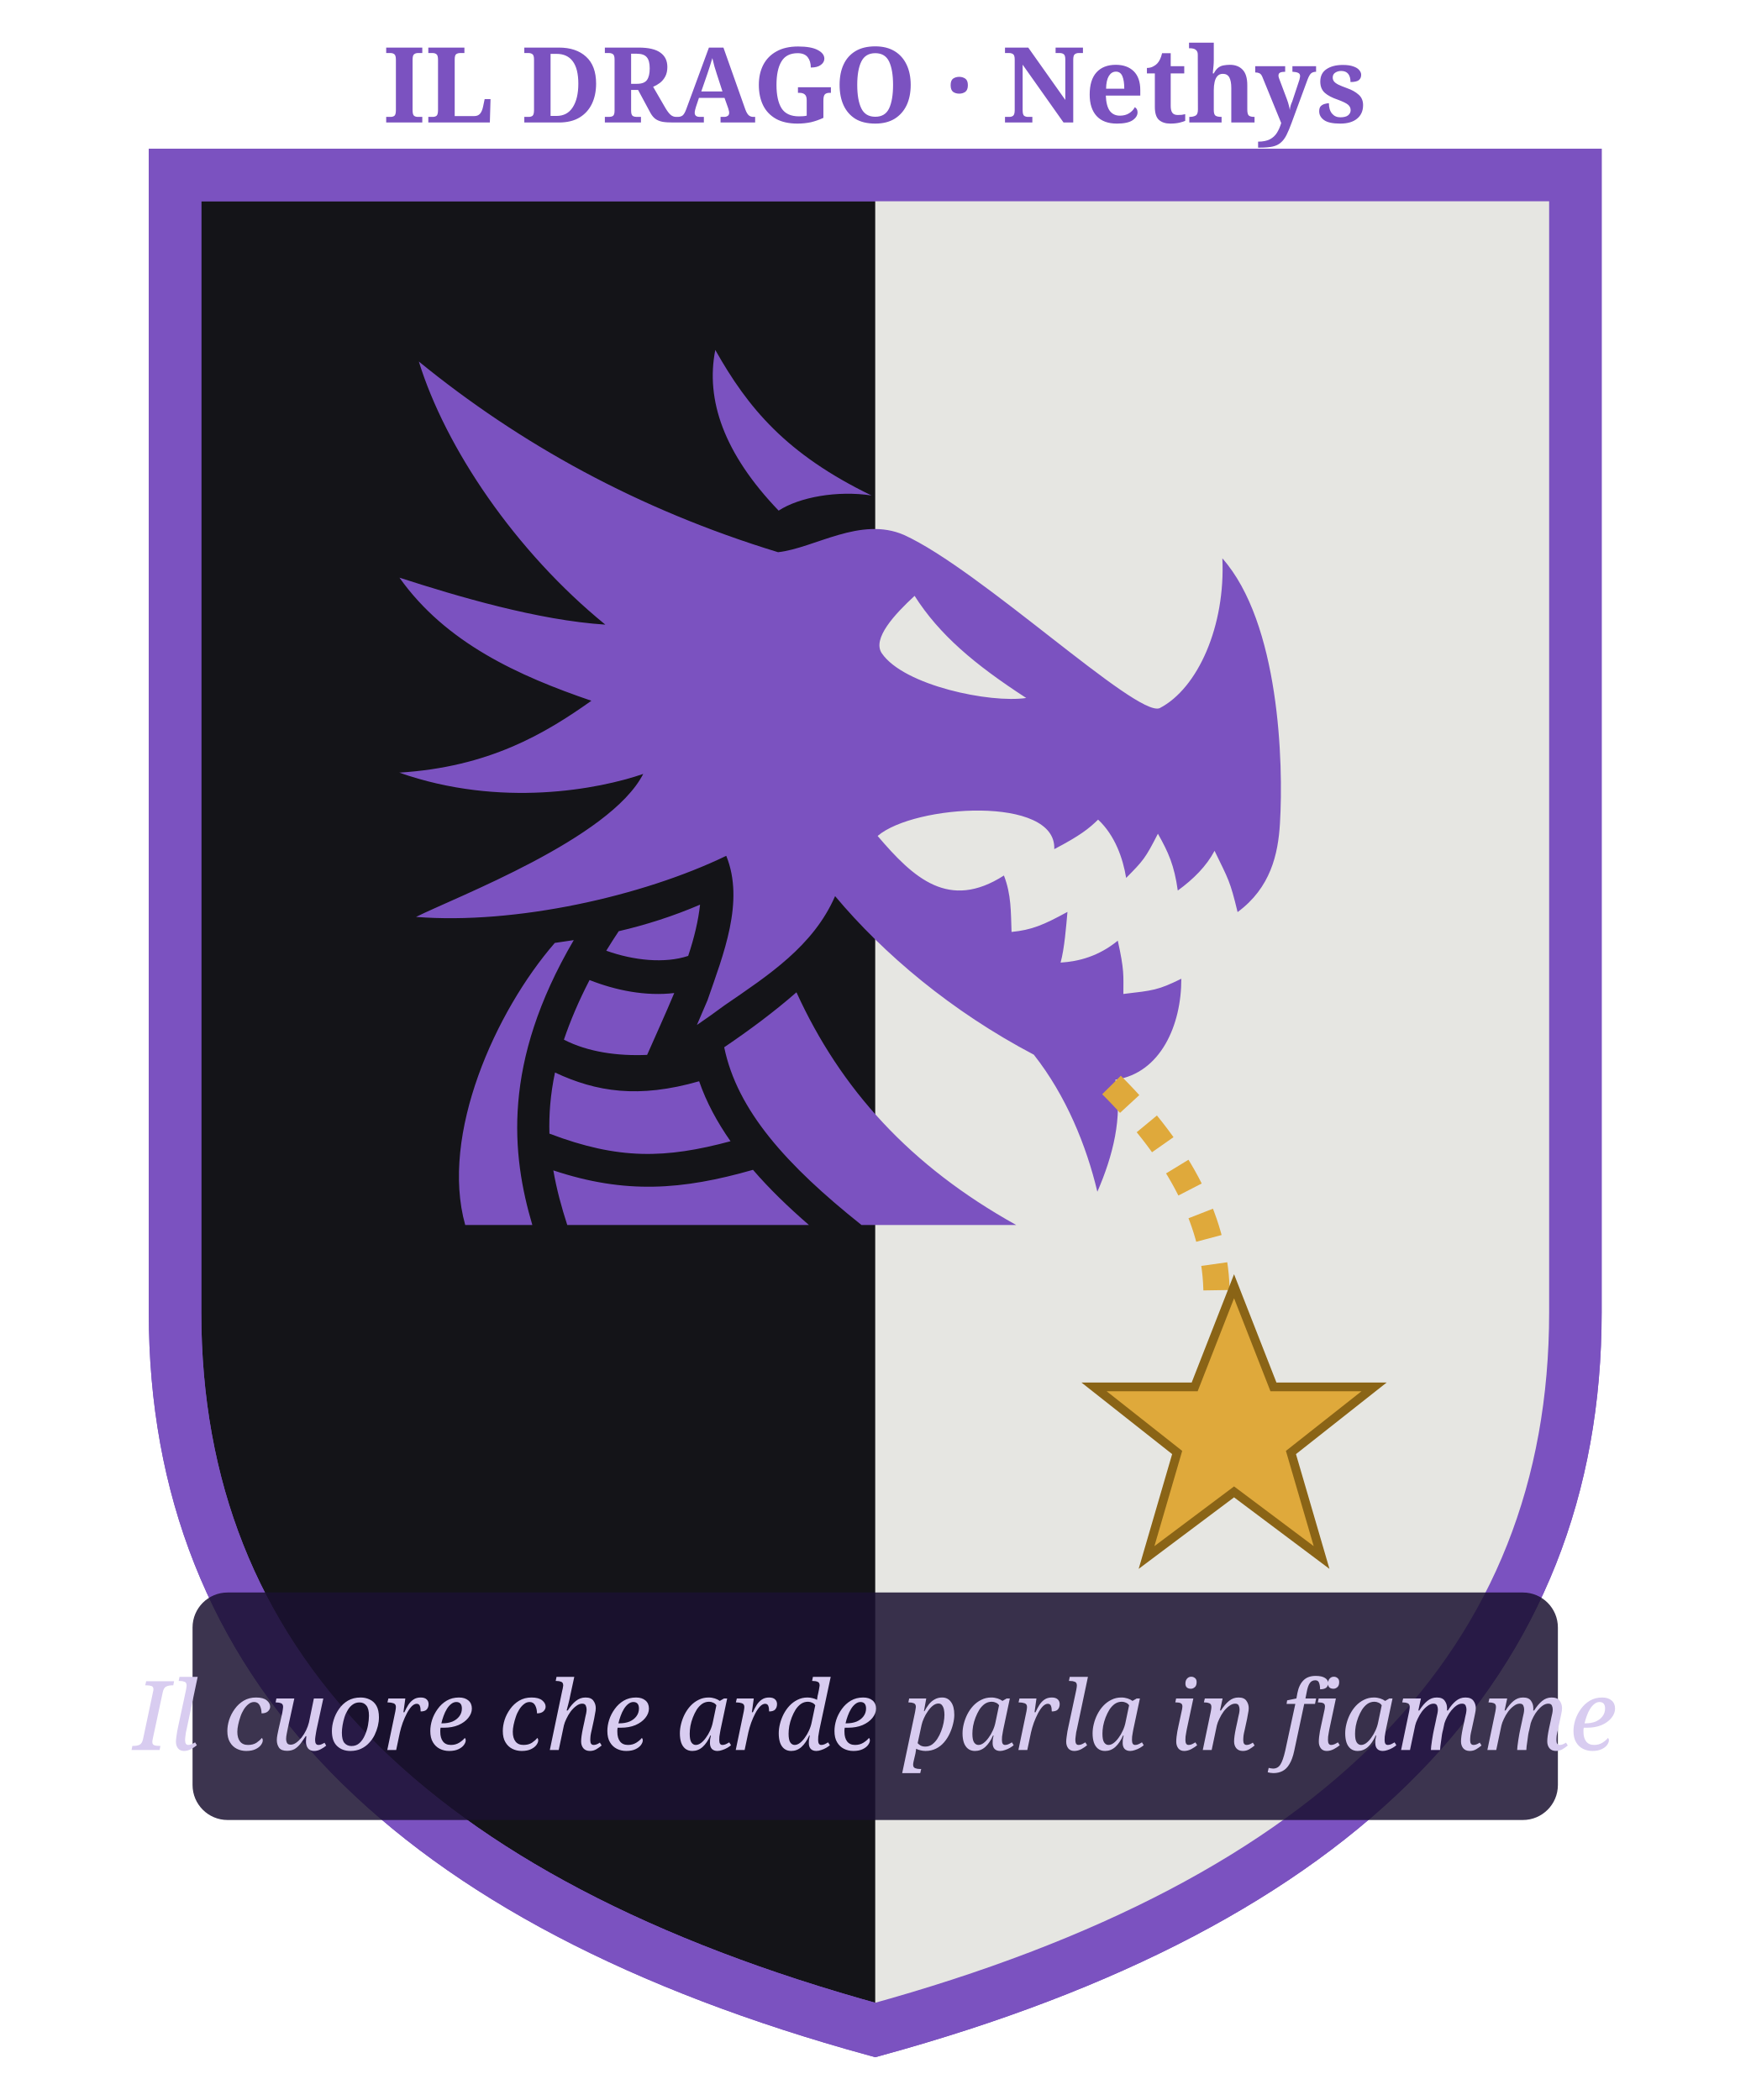
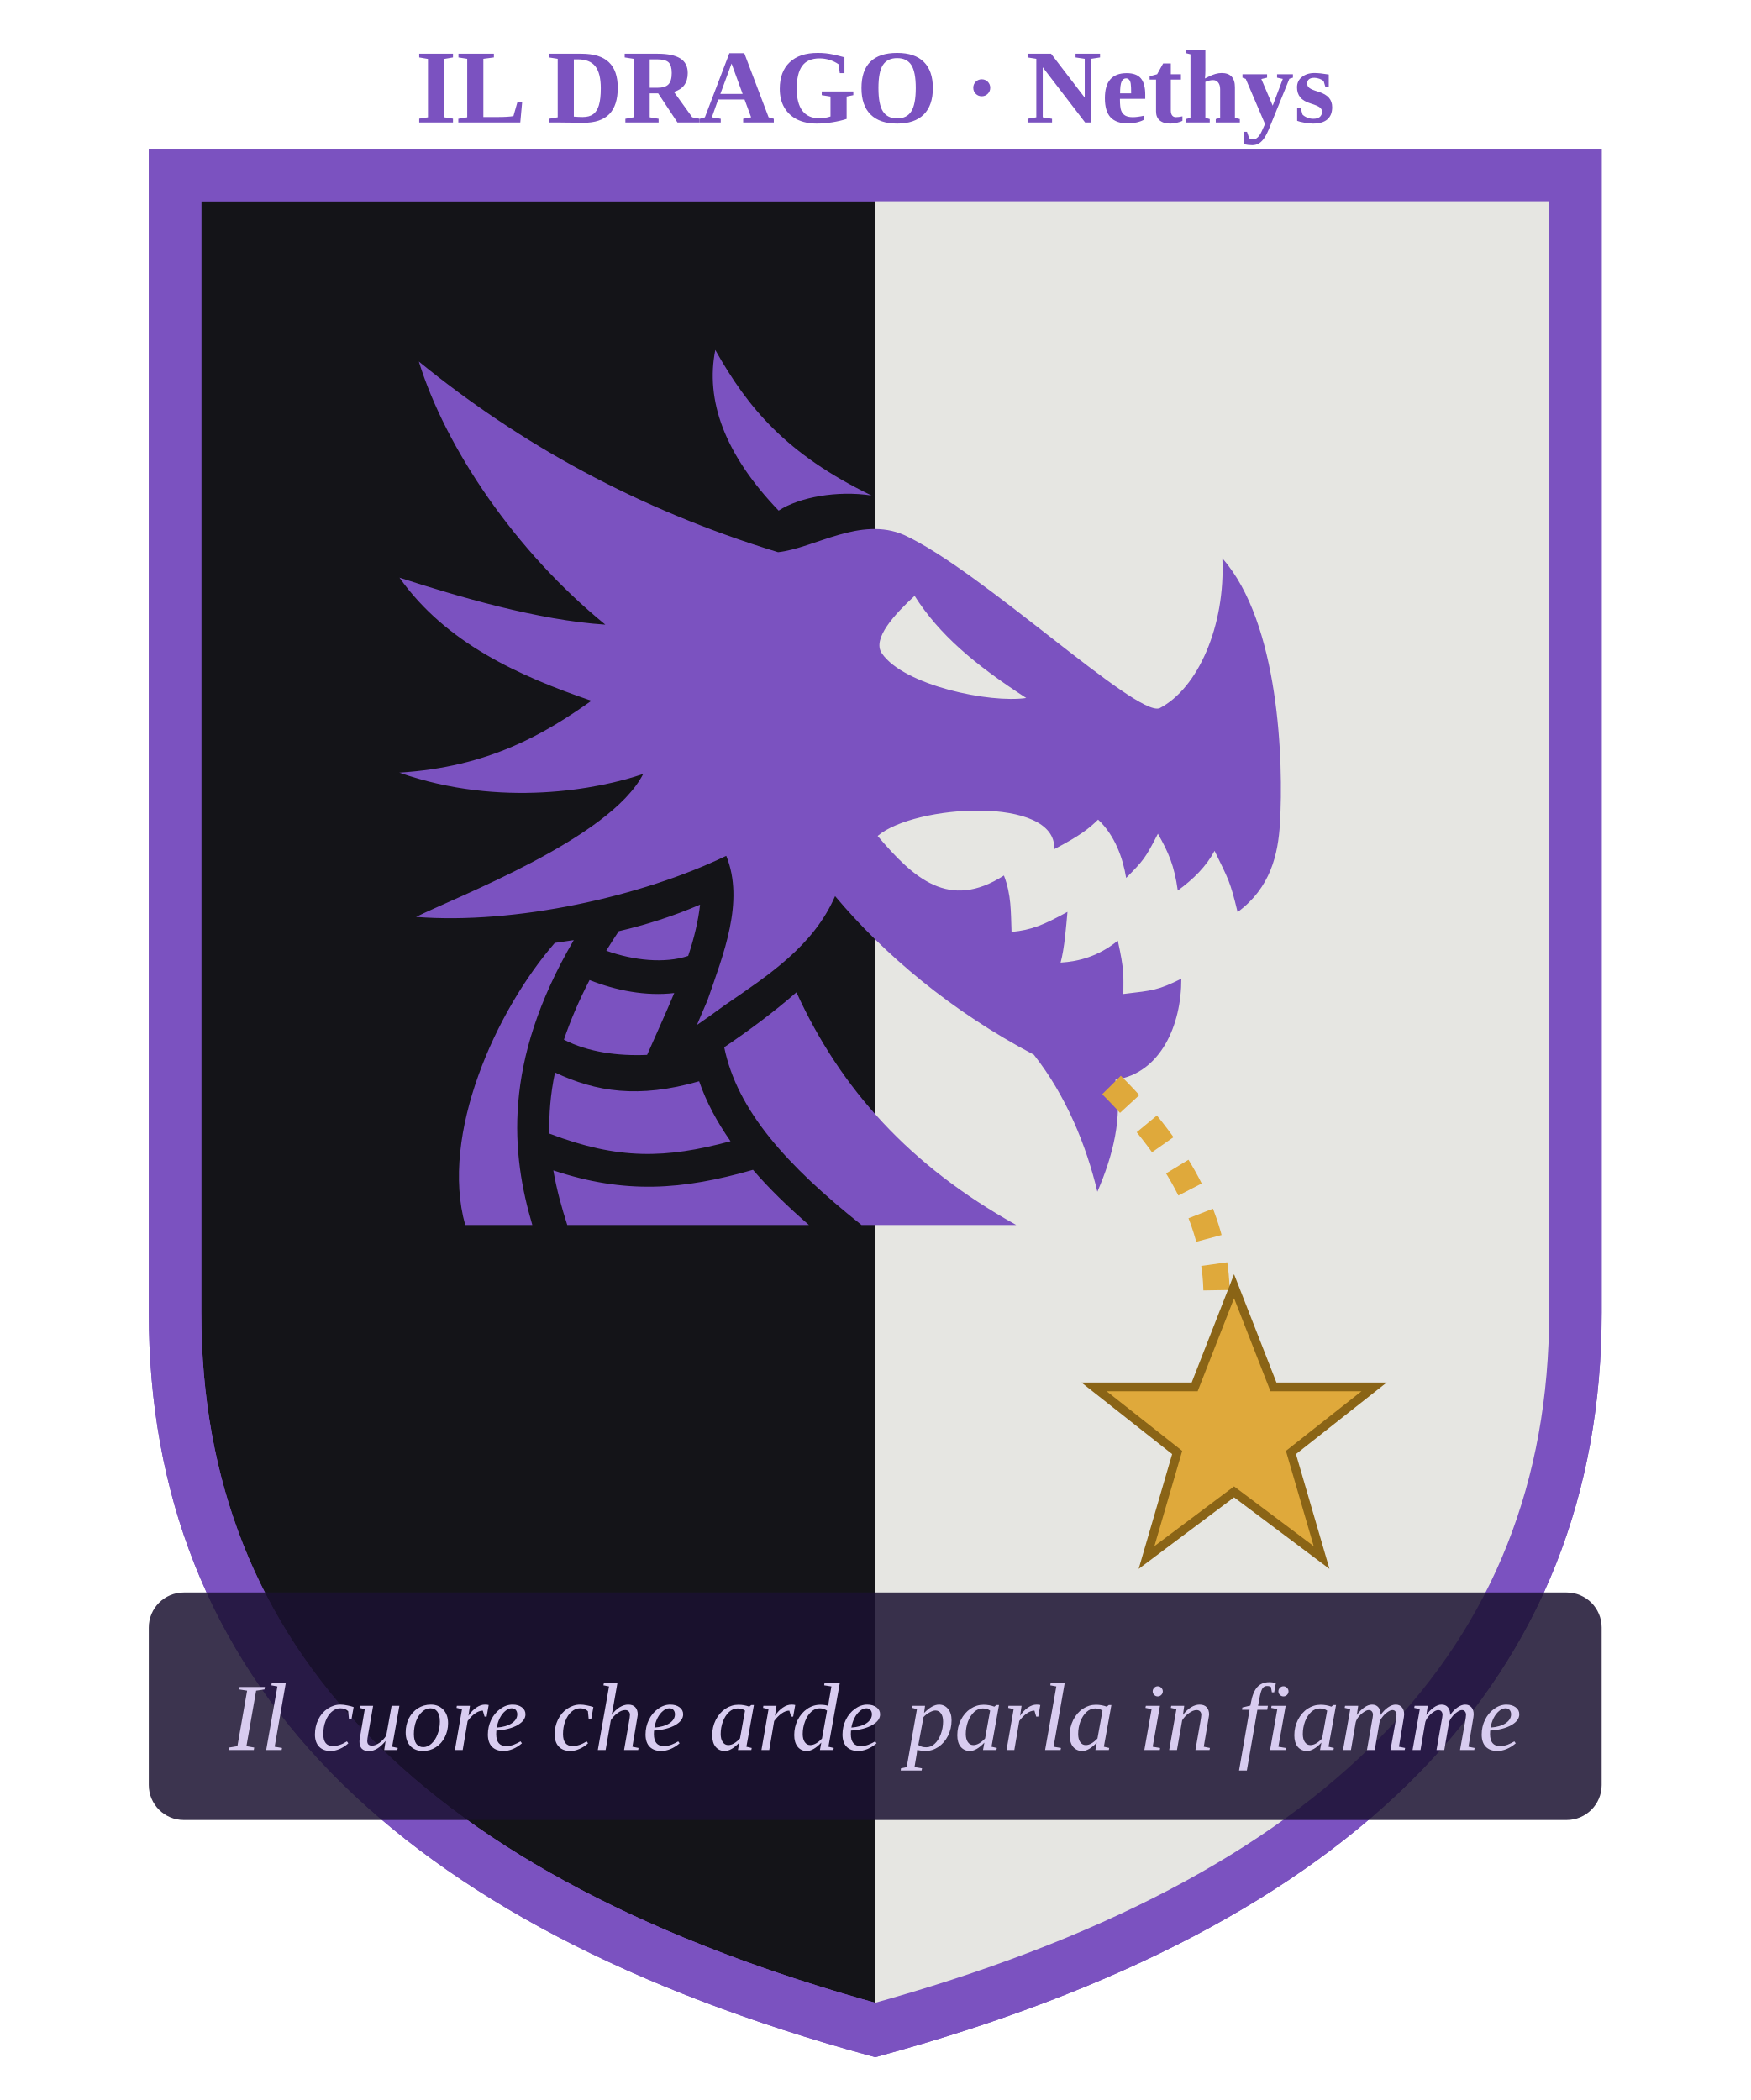
<svg xmlns="http://www.w3.org/2000/svg" viewBox="0 0 200 240" width="200" height="240" role="img" aria-label="Stemma del Drago — The Spell-Wyrm Spires (Nethys)">
  <defs>
    <clipPath id="gd5">
      <path d="M20 20 H180 V150 Q180 210 100 232 Q20 210 20 150 Z" />
    </clipPath>
  </defs>
  <path d="M20 20 H180 V150 Q180 210 100 232 Q20 210 20 150 Z" fill="#141418" stroke="#7b52c0" stroke-width="6" />
  <g clip-path="url(#gd5)">
    <path d="M100 20 H180 V150 Q180 210 100 232 Z" fill="#e6e6e2" />
    <g fill="#7b52c0">
      <g transform="translate(41.66 35.67) scale(0.21222)">
        <path d="M188.8 20.38c-5.3 26.85 4.6 55.74 34.1 86.52 11.2-7.29 31.6-10.94 50-8.16-46-22.31-66.5-47.13-84.1-78.36zM29.19 26.62C43.56 73.08 81.09 128.8 129.6 168.3 93.51 166 49.93 153.1 18.76 143c24.96 35.2 64.17 52.9 103.34 66.3C97.13 227 66.99 245 18.66 248c54.64 19.2 107.54 8.9 131.34.7-17.9 34.9-100.72 66.2-122.31 77 53.26 4.2 121.71-11 167.01-32.9 10 24.6-1.6 53.2-10.1 77.8-1.9 4.5-3.8 8.9-5.7 13.3 5.1-3.5 10.1-7 14.9-10.6 23.6-16.2 47.8-31.9 59.5-58.8 26.1 31.2 62.7 62.1 107 85.4 17.4 22.1 28.3 49 34.2 73.8 8.3-19.1 13.8-40.2 9.7-60.3 24.5-3.6 35.6-29.7 35.5-54.4-12.6 6.2-15.1 6.3-31.2 8.2 0-10.1.6-12.5-3-28.7-10.3 8.4-21 11.2-30.8 11.8 2.1-7.6 3-19.5 3.7-27.3-13 7.1-19.2 9.7-30.1 10.8-.4-10.9-.1-20-4.1-30.4-29.6 19-48.6 1.5-68-21.3 19.8-17 96.4-21.8 95.1 7.1 14-7.3 18.8-11.2 23.6-15.9 9.1 8.5 13.4 20.9 15.1 31.4 9.3-9.4 10.3-10.5 17.1-23.8 5.7 10.1 8.8 17 10.7 30.6 8.5-6.2 15.4-13.1 19.8-21.4 7.5 15.5 8.3 16 12.4 33 17.8-13.1 21.8-31.2 22.8-47.6 2-33-.3-108.2-31-142.9 1.7 36.3-13.1 70-33.8 80.7-12.6 4.9-96.5-74.6-137.6-93.3-23.5-10.2-48.1 7.1-67.8 9.3C147 106.2 83.57 70.94 29.19 26.62zM296.1 152.8c13.3 20.9 32.2 36.9 60.1 55-19.4 2.9-65.8-6.7-77.7-24-5.5-7.9 7.1-21.3 17.6-31zM180.6 319.1c-14.4 6.2-29.2 10.9-43.8 14.3-2.4 3.6-4.6 7.1-6.7 10.5 14.8 5.3 31.5 7 44.1 2.8 3.3-9.8 5.5-19.3 6.4-27.6zm-68 19.1-10.2 1.5c-31.81 36.6-61.9 103.2-48.24 151.9h36.13c-11.12-37.7-16.53-87.1 22.31-153.4zm8.5 21.5c-5.9 11.4-10.4 22.1-13.8 32.1 12.9 6.7 29.1 8.9 44.8 8.2 4.6-10.5 9.8-21.8 14.6-33.3-15.4 1.8-31.4-1.4-45.6-7zm111.4 6.6c-12 10.5-25.2 20.3-38.9 29.6 7 34 33.4 63.4 73.9 95.7h83.3c-57.2-31.8-94.6-73.3-118.3-125.3zm-130 43.2c-2.5 11.8-3.3 22.7-3 32.9 37.3 14.2 62.5 13.5 97.5 4.1-7.2-10.3-13-21-16.9-32.3-32.7 9.4-55.4 5.7-77.6-4.7zm106.6 52.4c-38.1 10.9-68.8 13.2-107.5.3 1.8 10.4 4.5 20.1 7.5 29.4h130.1c-11.3-9.8-21.4-19.6-30.1-29.7z" />
      </g>
    </g>
    <path d="M127 124 q12 12 12 24" fill="none" stroke="#dfa93b" stroke-width="3" stroke-dasharray="3 3" />
    <g transform="translate(141,163)" fill="#dfa93b" stroke="#8a6416" stroke-width="1">
      <path d="M0 -16 L4.5 -4.5 L16 -4.5 L6.5 3 L10 15 L0 7.5 L-10 15 L-6.5 3 L-16 -4.5 L-4.5 -4.5 Z" />
    </g>
  </g>
  <path d="M20 20 H180 V150 Q180 210 100 232 Q20 210 20 150 Z" fill="none" stroke="#7b52c0" stroke-width="6" />
-   <rect x="22" y="182" width="156" height="26" rx="4" fill="#1a1030" opacity="0.85" />
-   <text x="100" y="200" font-family="Georgia,serif" font-size="11" fill="#d8ccf0" text-anchor="middle" font-style="italic">Il cuore che arde parla in fiamme</text>
-   <text x="100" y="14" font-family="Georgia,serif" font-size="12" fill="#7b52c0" text-anchor="middle" font-weight="bold">IL DRAGO · Nethys</text>
+   <rect x="17" y="182" width="166" height="26" rx="4" fill="#1a1030" opacity="0.85" />
+   <text x="100" y="200" font-family="Georgia,&quot;Liberation Serif&quot;,&quot;DejaVu Serif&quot;,serif" font-size="11" fill="#d8ccf0" text-anchor="middle" font-style="italic" textLength="148.8" lengthAdjust="spacingAndGlyphs">Il cuore che arde parla in fiamme</text>
+   <text x="100" y="14" font-family="Georgia,&quot;Liberation Serif&quot;,&quot;DejaVu Serif&quot;,serif" font-size="12" fill="#7b52c0" text-anchor="middle" font-weight="bold" textLength="105.0" lengthAdjust="spacingAndGlyphs">IL DRAGO · Nethys</text>
</svg>
